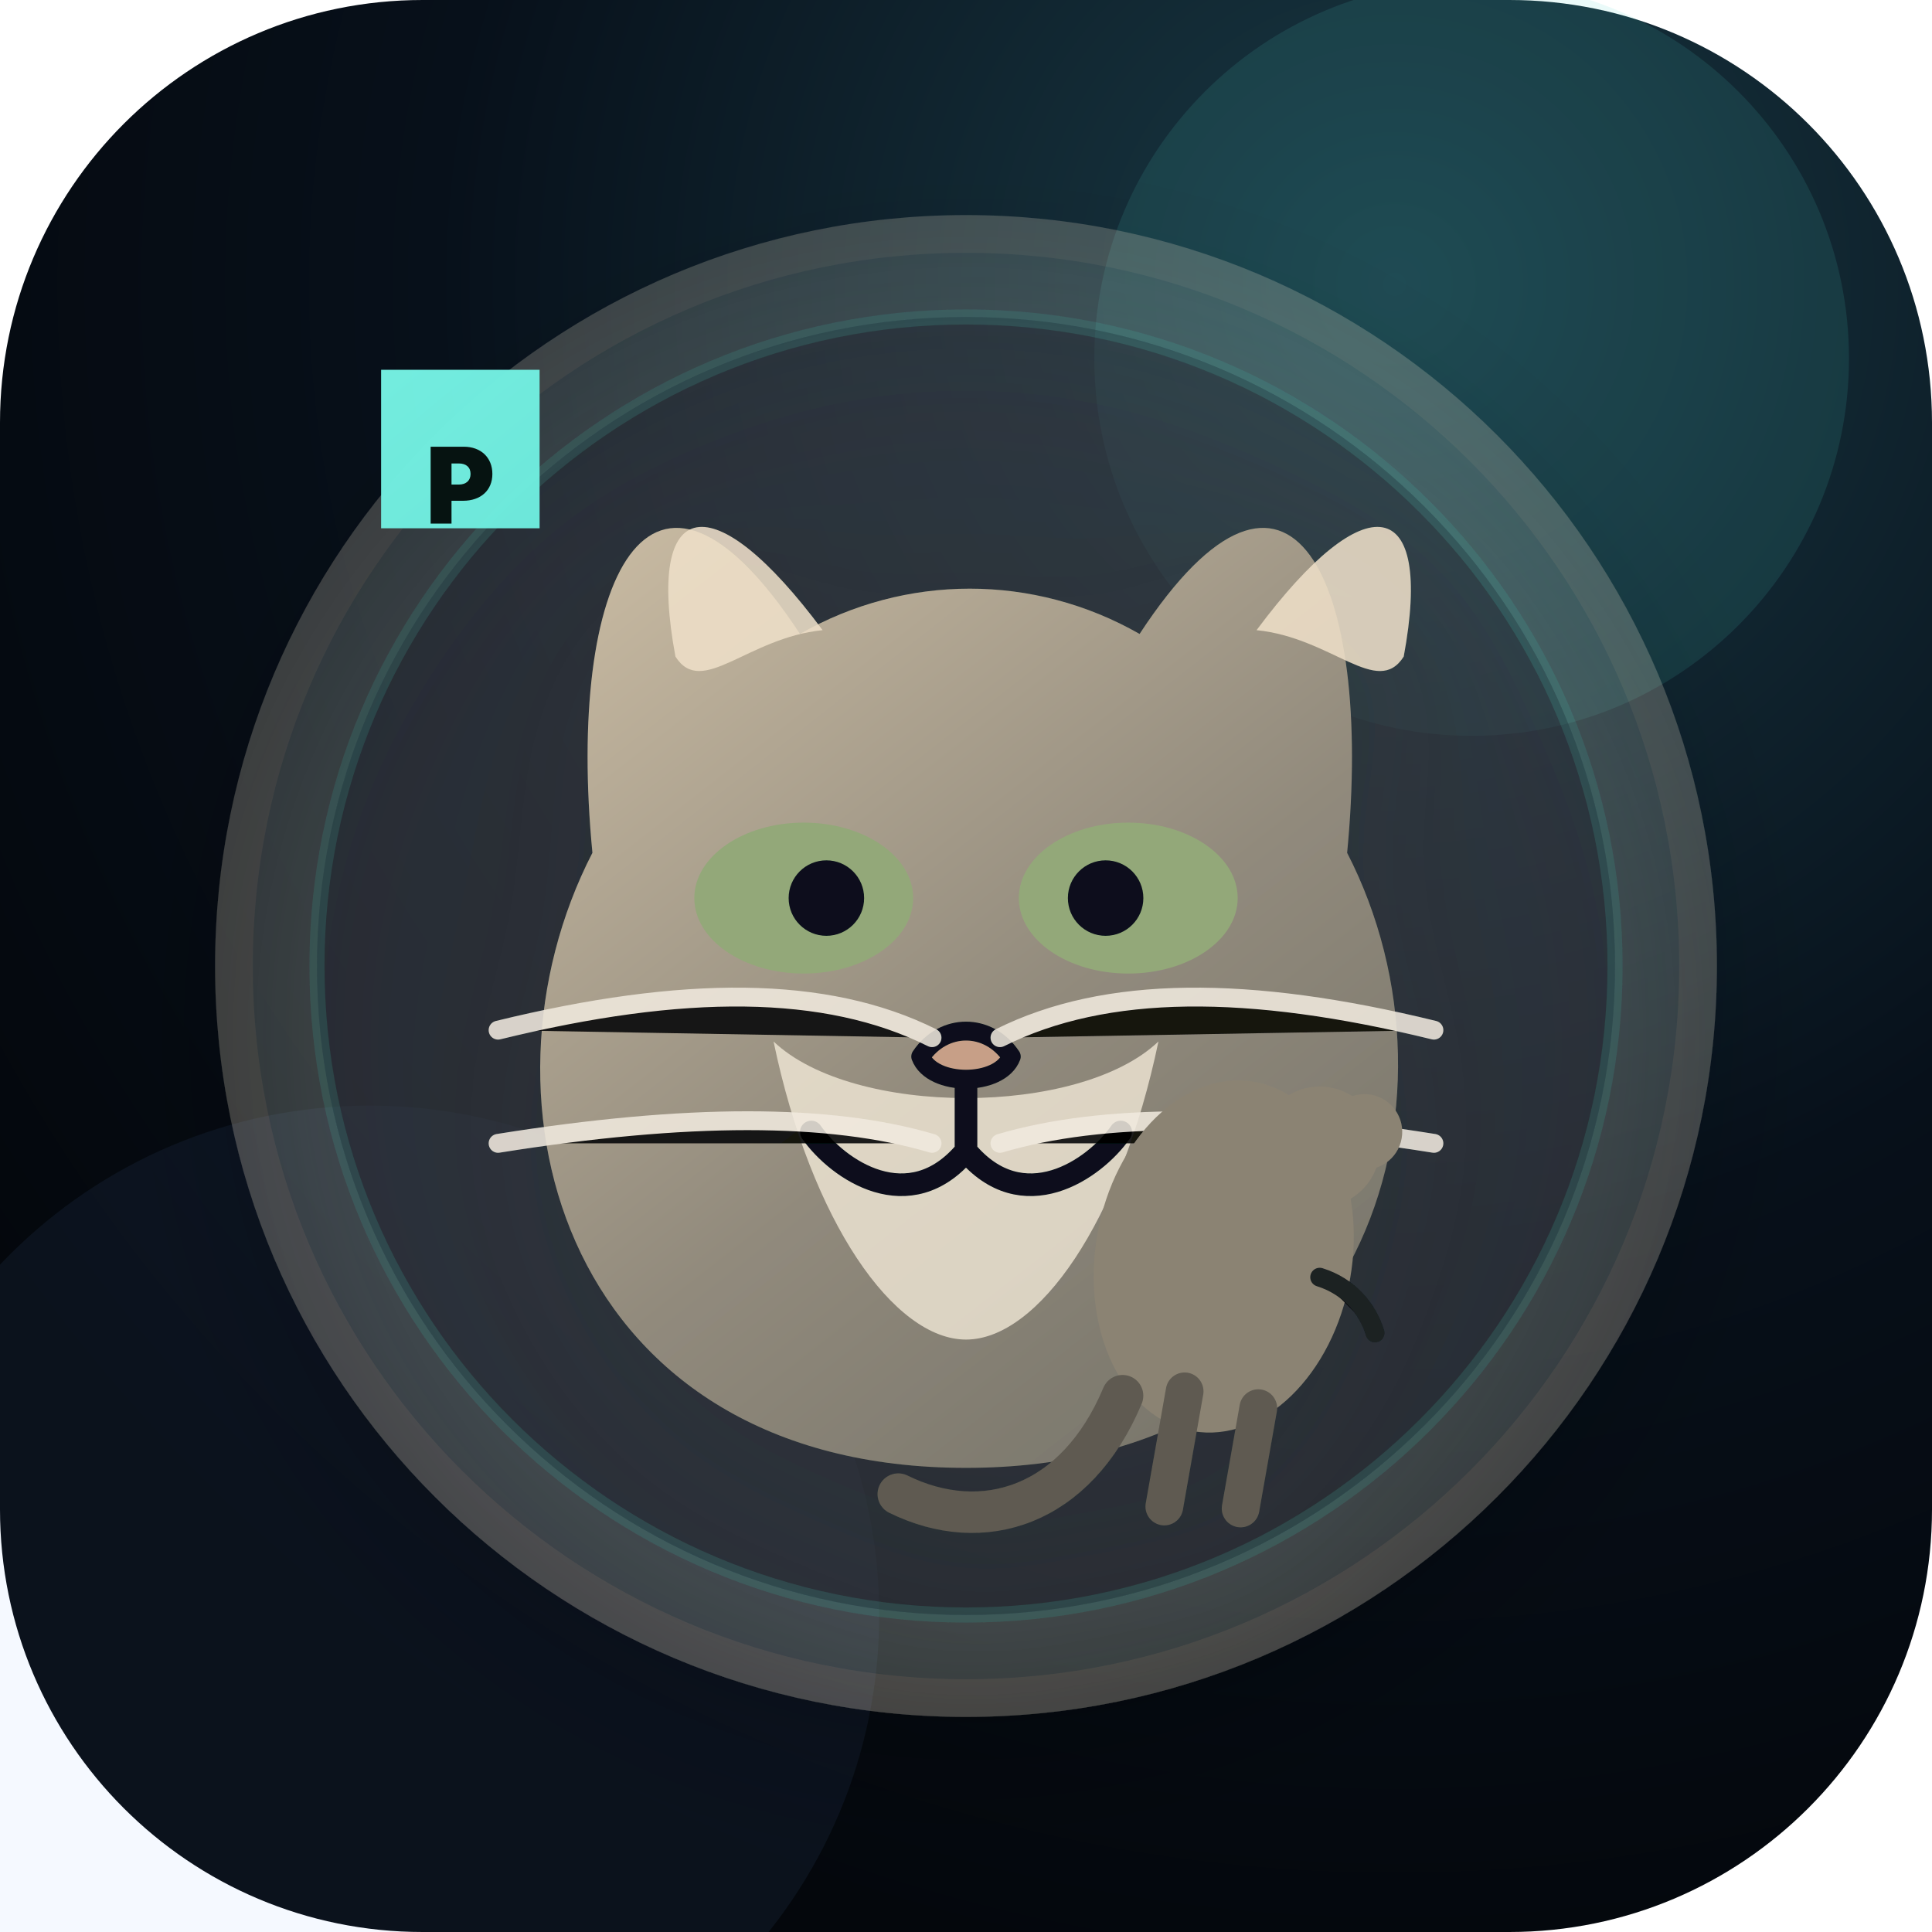
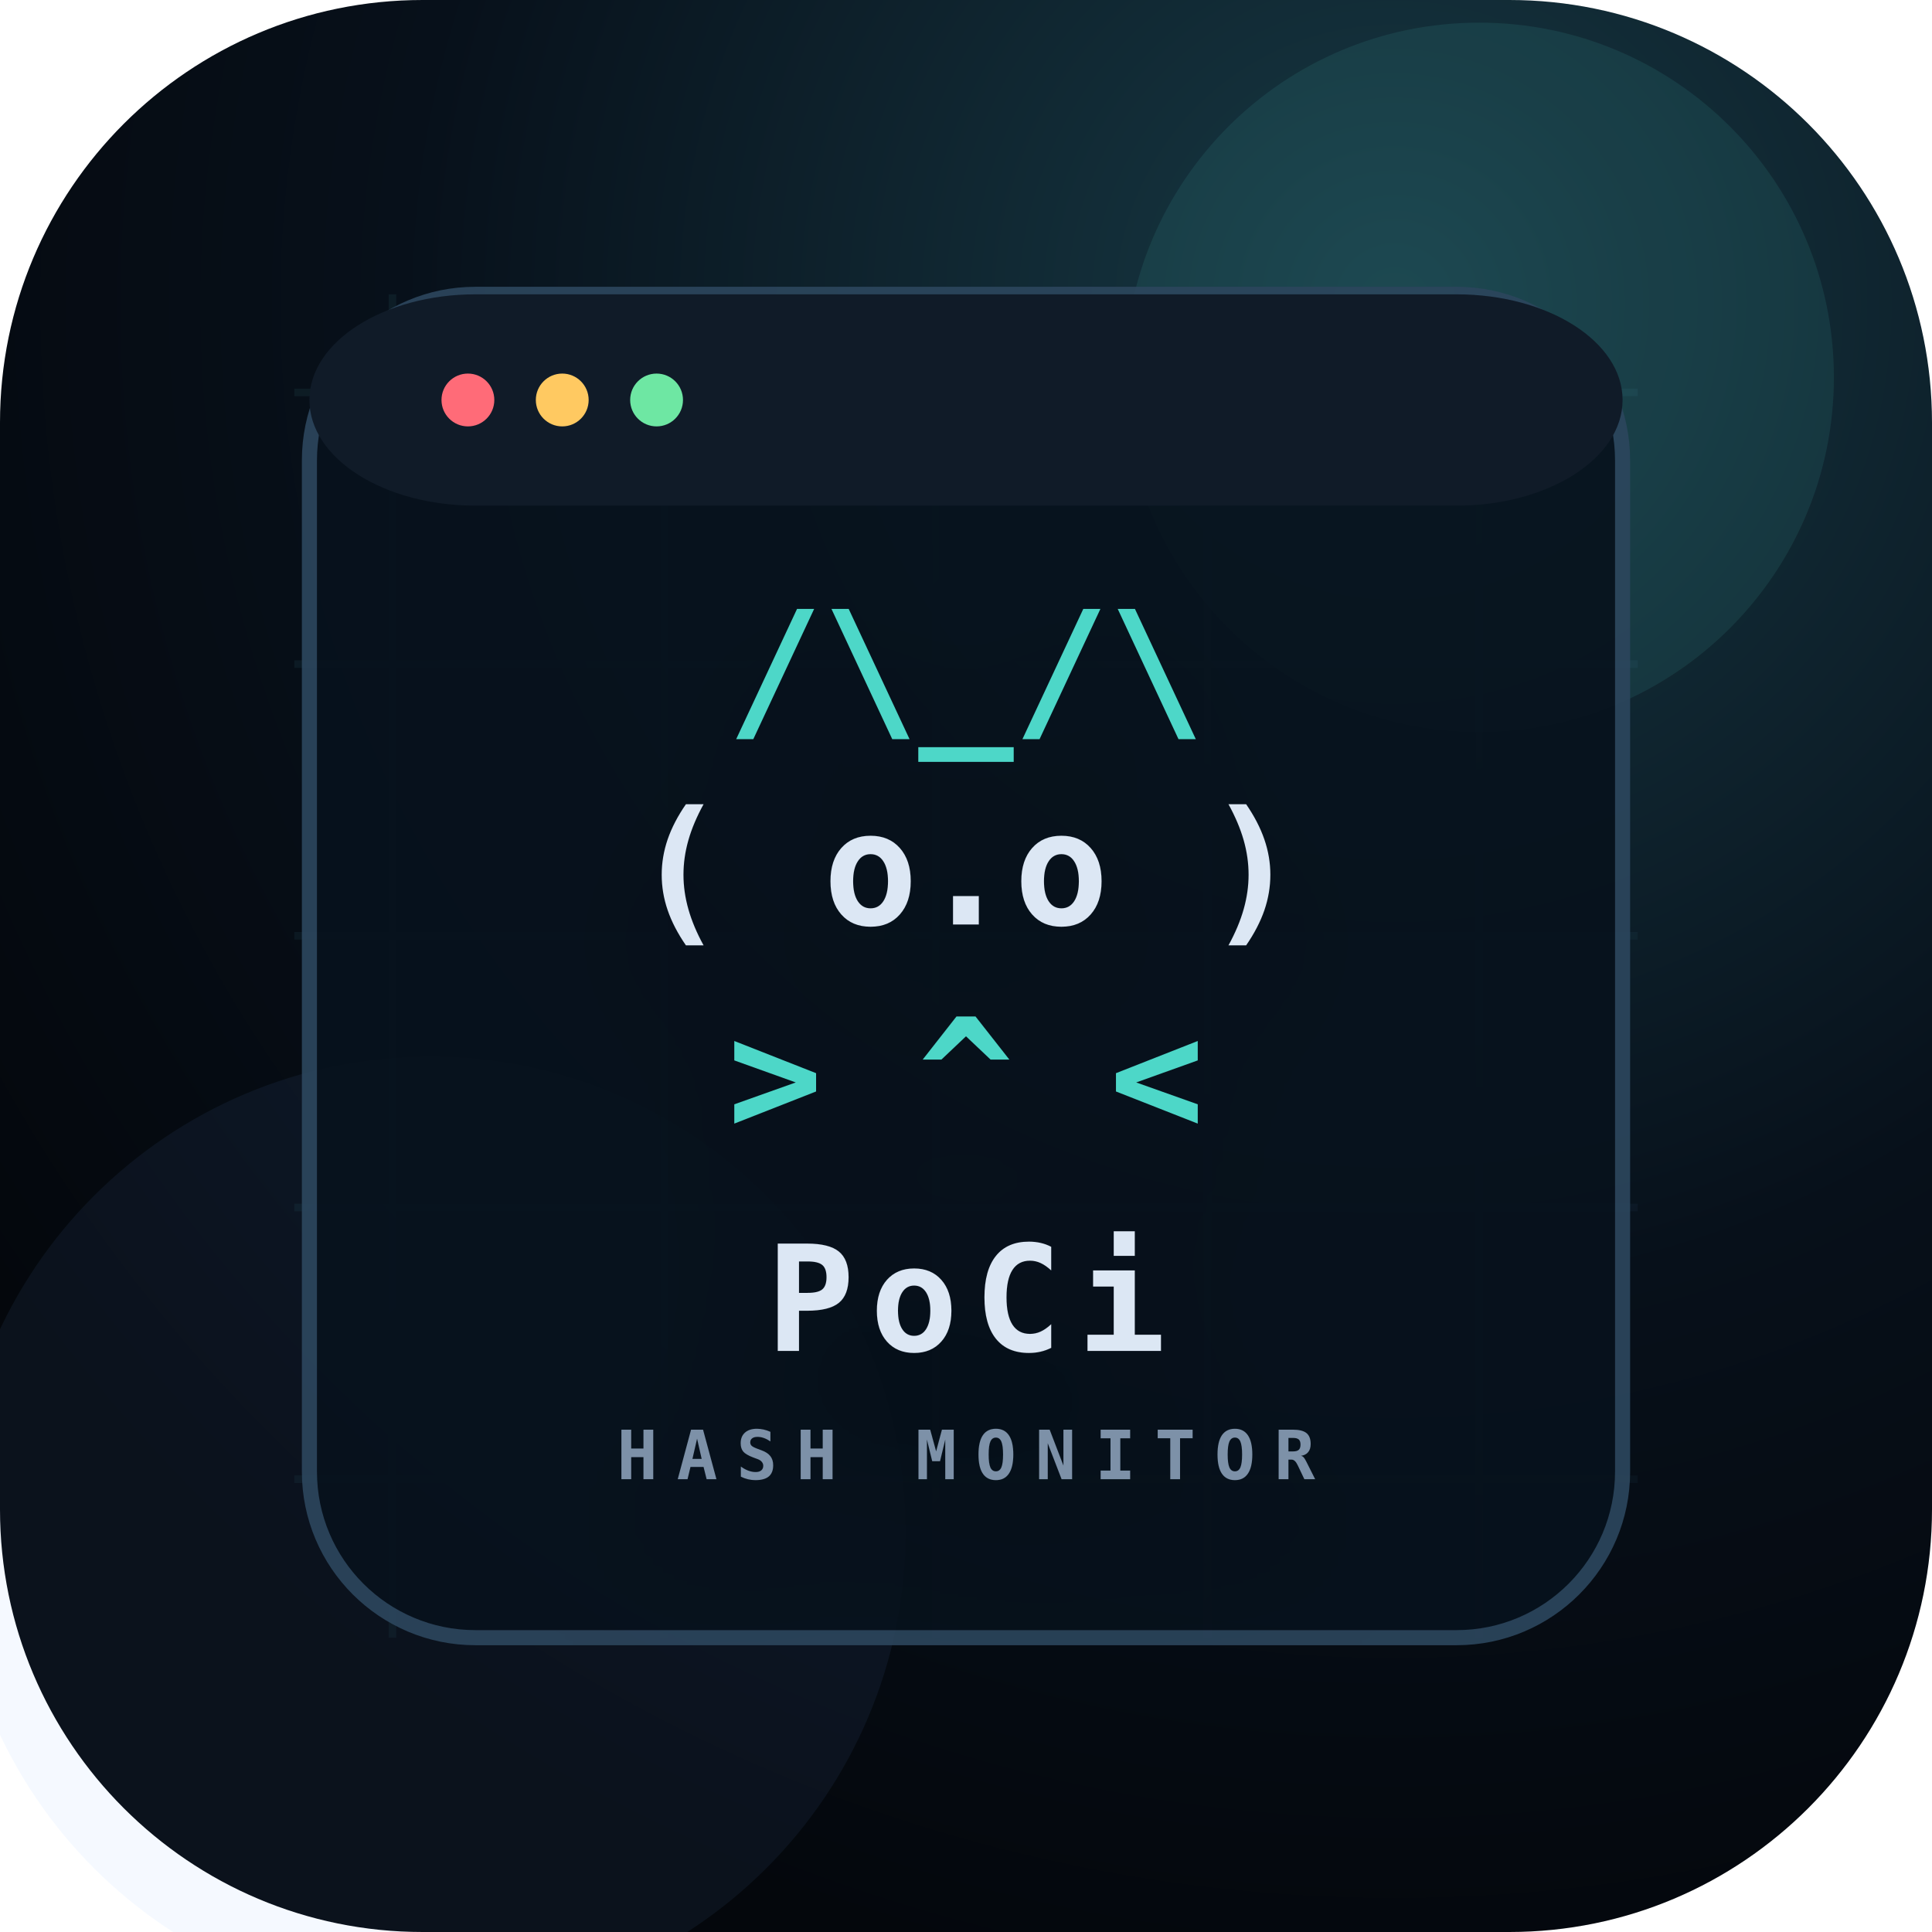
- <svg xmlns="http://www.w3.org/2000/svg" viewBox="0 0 512 512" role="img" aria-label="PoCiSys Hash Monitor">
+ <svg xmlns="http://www.w3.org/2000/svg" viewBox="0 0 512 512" role="img" aria-label="PoCiSys Hash Monitor ASCII cat icon">
  <defs>
-     <radialGradient id="bg" cx="72%" cy="15%" r="88%">
-       <stop offset="0" stop-color="#193944" />
-       <stop offset="0.56" stop-color="#07101a" />
+     <radialGradient id="bg" cx="72%" cy="16%" r="88%">
+       <stop offset="0" stop-color="#173944" />
+       <stop offset="0.58" stop-color="#07101a" />
      <stop offset="1" stop-color="#04070c" />
    </radialGradient>
-     <linearGradient id="mint" x1="120" y1="86" x2="410" y2="440" gradientUnits="userSpaceOnUse">
-       <stop stop-color="#75f1e2" />
-       <stop offset="1" stop-color="#34bdb3" />
+     <linearGradient id="scan" x1="0" y1="0" x2="512" y2="512" gradientUnits="userSpaceOnUse">
+       <stop stop-color="#4ed7c8" stop-opacity="0.22" />
+       <stop offset="1" stop-color="#65a9ff" stop-opacity="0.08" />
    </linearGradient>
-     <linearGradient id="fur" x1="130" y1="100" x2="380" y2="420" gradientUnits="userSpaceOnUse">
-       <stop stop-color="#d8c8ad" />
-       <stop offset="0.55" stop-color="#918a7c" />
-       <stop offset="1" stop-color="#6c6b62" />
-     </linearGradient>
-     <filter id="shadow" x="-25%" y="-25%" width="150%" height="150%">
-       <feDropShadow dx="0" dy="18" stdDeviation="20" flood-color="#00070b" flood-opacity="0.55" />
+     <filter id="glow" x="-20%" y="-20%" width="140%" height="140%">
+       <feDropShadow dx="0" dy="0" stdDeviation="8" flood-color="#4ed7c8" flood-opacity="0.45" />
+       <feDropShadow dx="0" dy="18" stdDeviation="22" flood-color="#00070b" flood-opacity="0.55" />
    </filter>
  </defs>
  <rect width="512" height="512" rx="112" fill="url(#bg)" />
-   <circle cx="390" cy="95" r="100" fill="#4ed7c8" opacity="0.12" />
-   <circle cx="98" cy="428" r="135" fill="#65a9ff" opacity="0.07" />
-   <g filter="url(#shadow)">
-     <circle cx="256" cy="256" r="194" fill="#b4beb7" opacity="0.22" stroke="#e7dcc9" stroke-width="10" />
-     <circle cx="256" cy="256" r="172" fill="#17222b" opacity="0.42" stroke="#4ed7c8" stroke-opacity="0.28" stroke-width="4" />
-     <path d="M157 226c-7-72 15-119 55-58 28-16 62-16 90 0 40-61 62-14 55 58 34 66 5 163-101 163S123 292 157 226Z" fill="url(#fur)" />
-     <path d="M179 174c-8-43 10-46 39-7-20 2-32 18-39 7Zm154-7c29-39 47-36 39 7-7 11-19-5-39-7Z" fill="#efe0c8" opacity="0.86" />
-     <path d="M205 276c21 20 81 20 102 0-10 48-32 79-51 79s-41-31-51-79Z" fill="#f4ead9" opacity="0.78" />
-     <ellipse cx="213" cy="238" rx="29" ry="20" fill="#93a879" />
-     <ellipse cx="299" cy="238" rx="29" ry="20" fill="#93a879" />
-     <circle cx="219" cy="238" r="10" fill="#07101a" />
-     <circle cx="293" cy="238" r="10" fill="#07101a" />
-     <path d="M244 280c6-9 18-9 24 0-3 8-21 8-24 0Z" fill="#c79f87" stroke="#07101a" stroke-width="5" stroke-linejoin="round" />
-     <path d="M256 287v18m0 0c-15 18-34 5-41-5m41 5c15 18 34 5 41-5" fill="none" stroke="#07101a" stroke-width="6" stroke-linecap="round" />
-     <path d="M132 273c49-12 87-12 115 2M132 303c50-8 88-8 115 0M380 273c-49-12-87-12-115 2M380 303c-50-8-88-8-115 0" stroke="#f1eadf" stroke-width="5" stroke-linecap="round" opacity="0.86" />
-     <g transform="translate(294 286) rotate(10)">
-       <ellipse cx="38" cy="41" rx="34" ry="47" fill="#8b8373" />
-       <circle cx="58" cy="8" r="16" fill="#8b8373" />
-       <circle cx="69" cy="2" r="10" fill="#8b8373" />
-       <path d="M64 42c8 1 14 6 17 12" stroke="#1b2023" stroke-width="5" stroke-linecap="round" />
-       <path d="M18 82c-7 31-30 43-54 36" fill="none" stroke="#5e5a51" stroke-width="11" stroke-linecap="round" />
-       <path d="M34 78v31M54 79v27" stroke="#5e5a51" stroke-width="10" stroke-linecap="round" />
-     </g>
+   <path d="M78 104h356M78 176h356M78 248h356M78 320h356M78 392h356M104 78v356M176 78v356M248 78v356M320 78v356M392 78v356" stroke="url(#scan)" stroke-width="2" opacity="0.35" />
+   <circle cx="392" cy="100" r="94" fill="#4ed7c8" opacity="0.10" />
+   <circle cx="114" cy="406" r="126" fill="#65a9ff" opacity="0.07" />
+   <rect x="82" y="78" width="348" height="356" rx="44" fill="#07111c" stroke="#2b455c" stroke-width="4" opacity="0.92" />
+   <rect x="82" y="78" width="348" height="56" rx="44" fill="#101b28" />
+   <circle cx="124" cy="106" r="7" fill="#ff6b78" />
+   <circle cx="149" cy="106" r="7" fill="#ffc961" />
+   <circle cx="174" cy="106" r="7" fill="#6ee7a3" />
+   <g filter="url(#glow)" font-family="Cascadia Code, Consolas, Monaco, monospace" text-anchor="middle">
+     <text x="256" y="192" font-size="42" font-weight="800" fill="#4ed7c8">/\_/\</text>
+     <text x="256" y="245" font-size="42" font-weight="800" fill="#dce7f4">( o.o )</text>
+     <text x="256" y="300" font-size="42" font-weight="800" fill="#4ed7c8">&gt; ^ &lt;</text>
+     <text x="256" y="358" font-size="39" font-weight="900" letter-spacing="4" fill="#dce7f4">PoCi</text>
+     <text x="256" y="392" font-size="18" font-weight="800" letter-spacing="5" fill="#7d91a8">HASH MONITOR</text>
  </g>
-   <path d="M101 98h42v42h-42z" fill="url(#mint)" opacity="0.98" />
-   <text x="122" y="128" text-anchor="middle" dominant-baseline="middle" font-family="Inter, Arial, sans-serif" font-weight="900" font-size="28" fill="#061311">P</text>
</svg>
